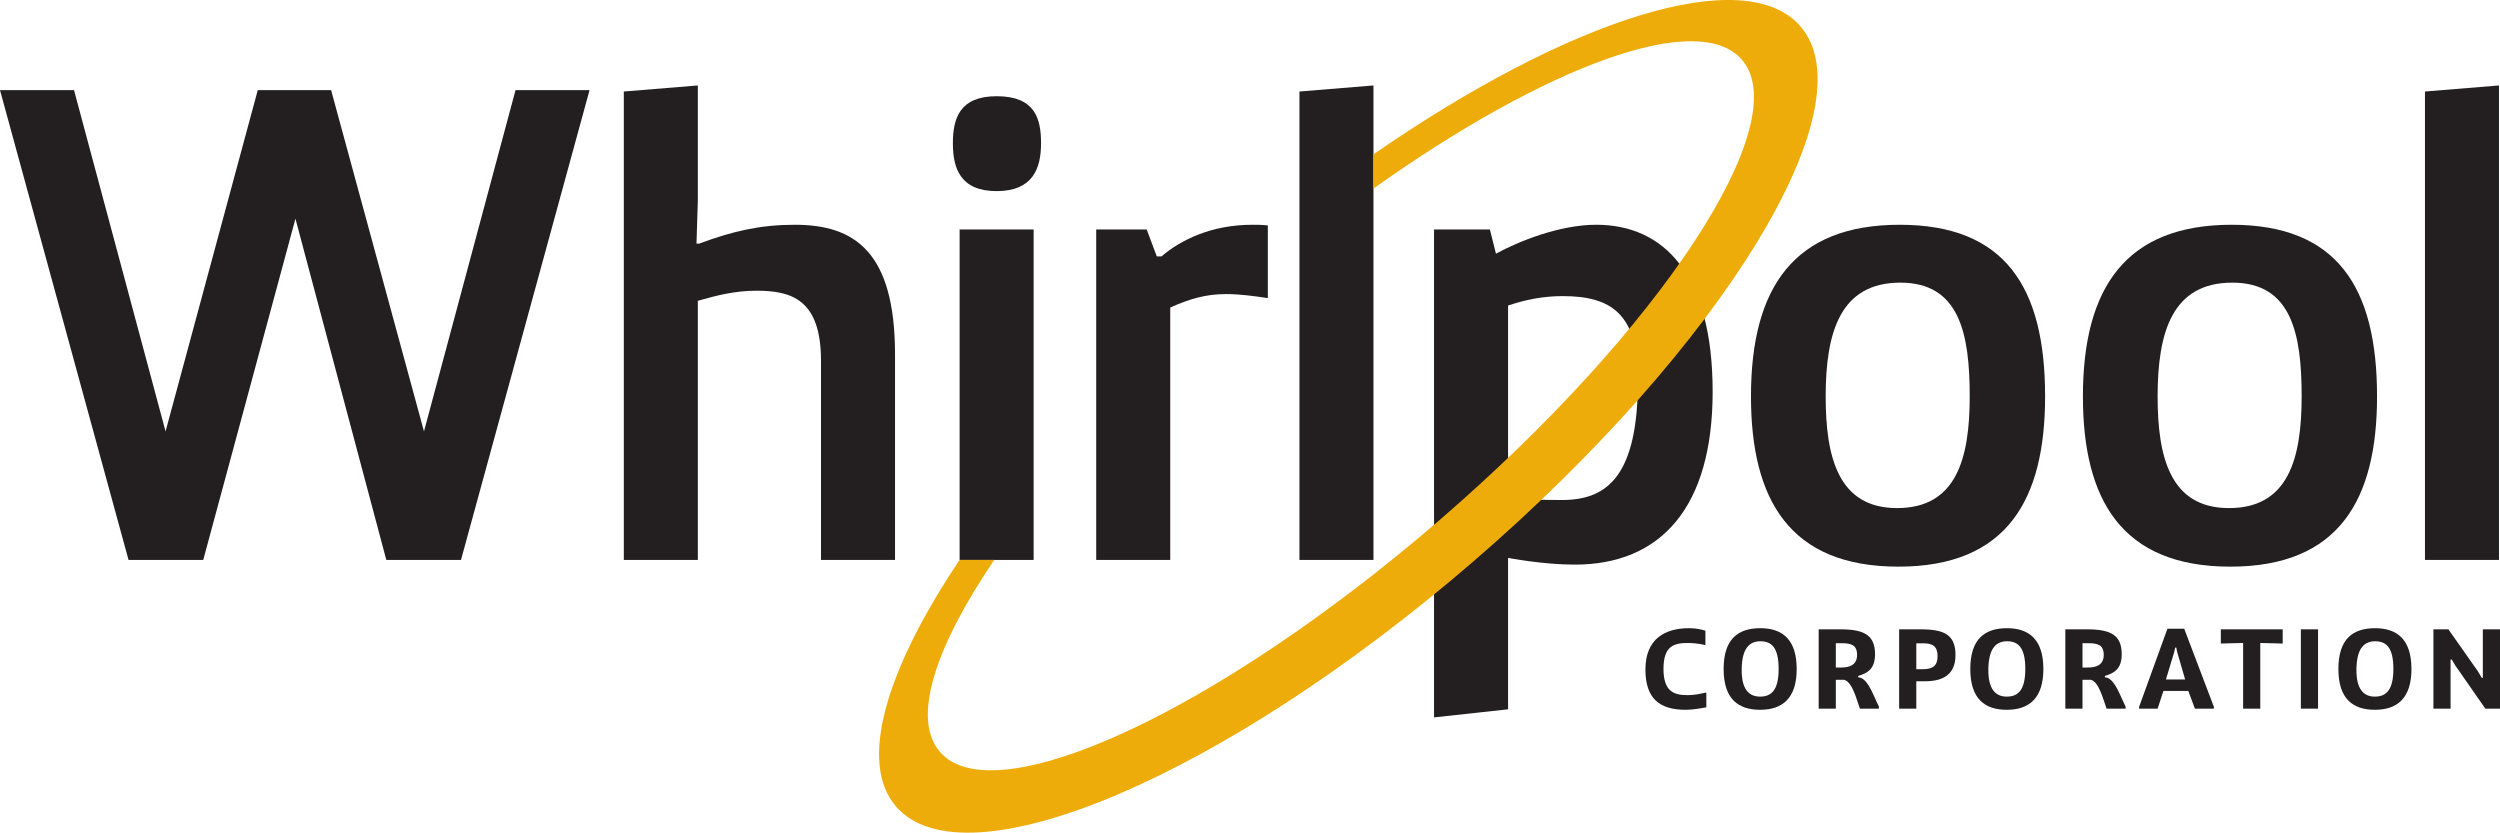
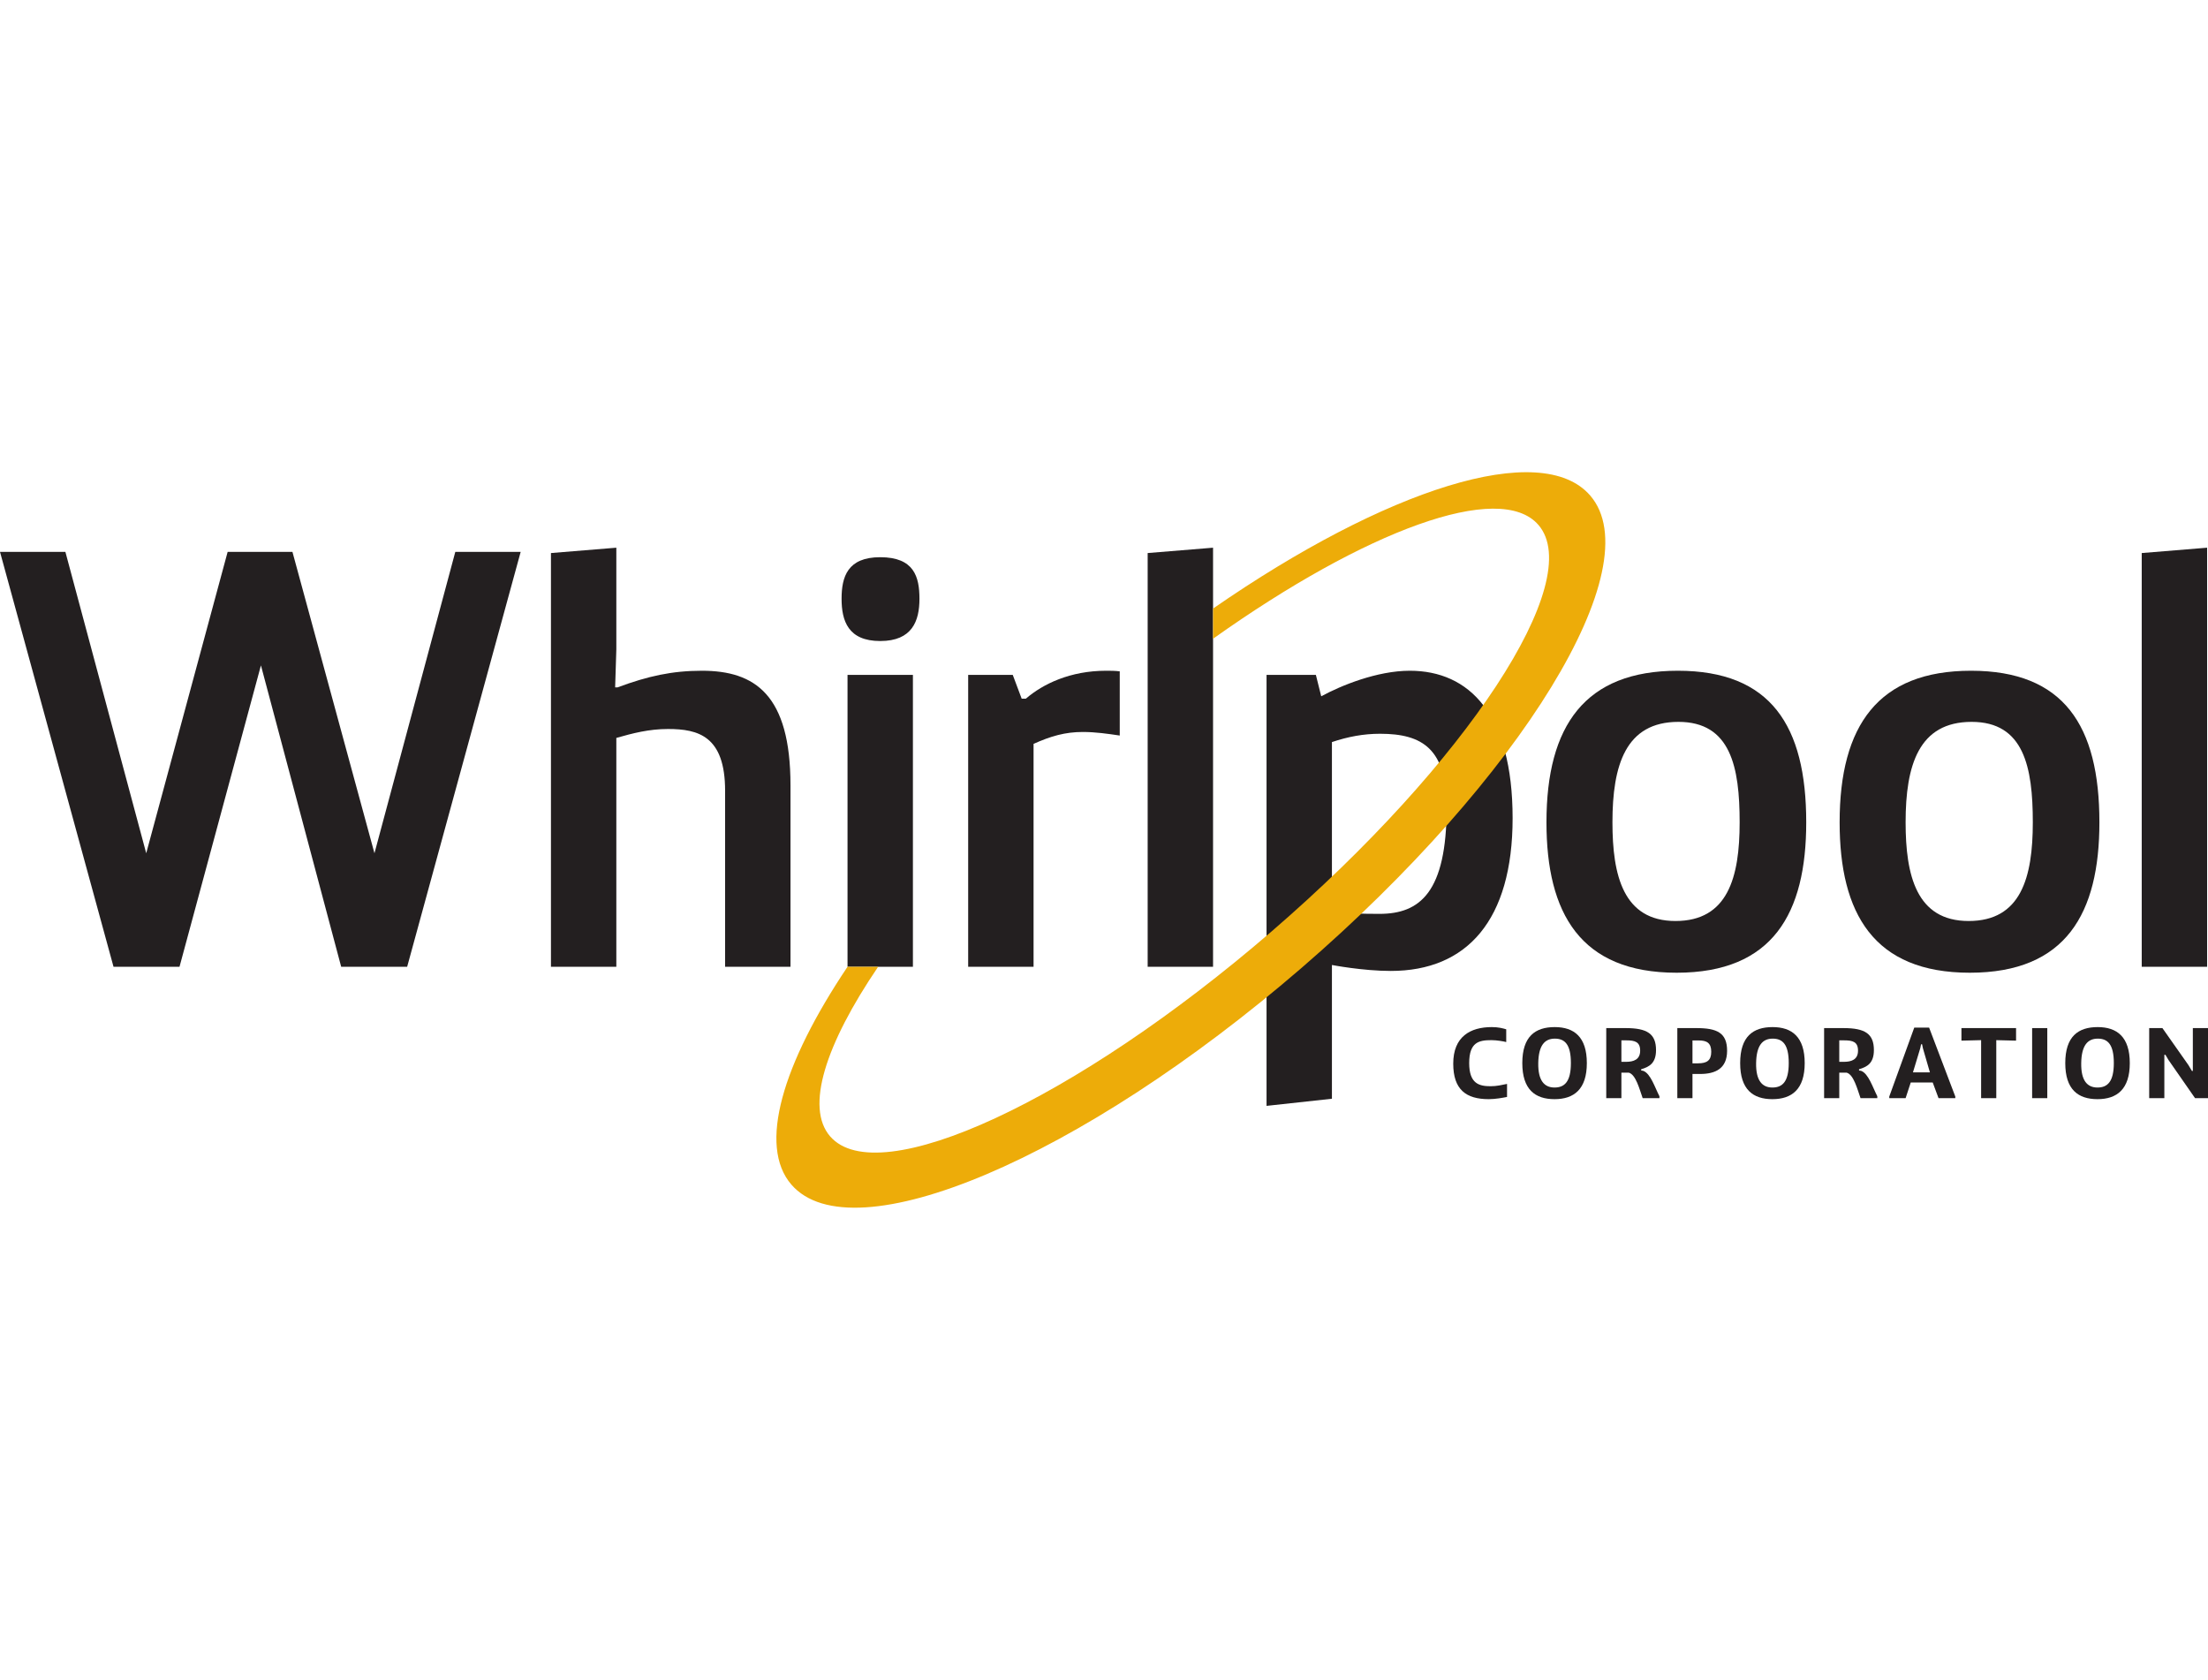
- <svg xmlns="http://www.w3.org/2000/svg" viewBox="0 0 1680 559.56" height="559.56" width="1680" xml:space="preserve" id="svg2" version="1.1">
+ <svg xmlns="http://www.w3.org/2000/svg" viewBox="0 0 1680 559.56" height="159" width="209" xml:space="preserve" id="svg2" version="1.1">
  <defs id="defs6" />
  <g transform="matrix(1.333333,0,0,-1.333333,0,559.56)" id="g10">
    <g transform="scale(0.1)" id="g12">
      <path id="path14" style="fill:#231f20;fill-opacity:1;fill-rule:nonzero;stroke:none" d="m 8599.97,631.961 c -24.08,-4.652 -66.52,-12.621 -104.29,-12.621 -129.44,0 -202.76,54.43 -202.76,202.762 0,154.058 97.4,208.488 219.95,208.488 37.77,0 63.02,-6.9 82.44,-12.62 v -72.779 c -14.32,4.028 -54.34,10.918 -84.14,10.918 -71.08,0 -127.21,-10.918 -127.21,-131.148 0,-118.609 58.46,-131.762 122.64,-131.762 34.37,0 62.4,6.891 93.37,13.153 v -74.391" />
      <path id="path16" style="fill:#231f20;fill-opacity:1;fill-rule:nonzero;stroke:none" d="m 8964.31,825.5 c 0,106.531 -34.92,139.199 -91.67,139.199 -57.83,0 -92.74,-38.398 -94.53,-139.199 -1.7,-100.801 35,-139.738 92.83,-139.738 57.3,0 93.37,33.218 93.37,139.738 z m -277.24,-0.539 c 0,152.371 73.85,205.629 185.03,205.629 111.1,0 183.25,-56.758 183.25,-205.629 0,-148.332 -72.69,-205.621 -184.41,-205.621 -111.09,0 -183.87,55.512 -183.87,205.621" />
      <path id="path18" style="fill:#231f20;fill-opacity:1;fill-rule:nonzero;stroke:none" d="m 9279.41,832.391 c 42.43,0 80.21,12.629 80.21,63.558 0,50.403 -29.72,58.992 -79.04,58.992 h -28.03 v -122.55 z m -113.33,192.469 h 111.09 c 122.55,0 172.95,-32.68 172.95,-125.411 0,-75.648 -38.93,-95.699 -84.77,-109.488 v -6.801 l 12.09,-2.328 c 41.79,-15.492 66.42,-95.07 92.2,-144.934 V 625.07 h -95.7 c -18.89,53.262 -38.94,134.012 -79.04,145.469 h -42.35 V 625.07 h -86.47 v 399.79" />
      <path id="path20" style="fill:#231f20;fill-opacity:1;fill-rule:nonzero;stroke:none" d="m 9658.16,823.801 h 31.51 c 50.4,0 75.56,16.031 75.56,65.879 0,50.402 -25.16,64.73 -71.52,64.73 h -35.55 z m -86.47,201.059 h 108.85 c 117.99,0 175.19,-26.95 175.19,-129.45 0,-102.59 -68.12,-132.301 -154.06,-132.301 h -43.51 V 625.07 h -86.47 v 399.79" />
      <path id="path22" style="fill:#231f20;fill-opacity:1;fill-rule:nonzero;stroke:none" d="m 10207.5,825.5 c 0,106.531 -34.9,139.199 -91.6,139.199 -57.9,0 -92.8,-38.398 -94.6,-139.199 -1.7,-100.801 35,-139.738 92.9,-139.738 57.3,0 93.3,33.218 93.3,139.738 z m -277.2,-0.539 c 0,152.371 73.9,205.629 185,205.629 111.1,0 183.3,-56.758 183.3,-205.629 0,-148.332 -72.7,-205.621 -184.4,-205.621 -111.1,0 -183.9,55.512 -183.9,205.621" />
      <path id="path24" style="fill:#231f20;fill-opacity:1;fill-rule:nonzero;stroke:none" d="m 10522.6,832.391 c 42.5,0 80.2,12.629 80.2,63.558 0,50.403 -29.7,58.992 -79,58.992 h -28 v -122.55 z m -113.3,192.469 h 111.1 c 122.6,0 173,-32.68 173,-125.411 0,-75.648 -39,-95.699 -84.8,-109.488 v -6.801 l 12.1,-2.328 c 41.8,-15.492 66.4,-95.07 92.2,-144.934 V 625.07 h -95.7 c -18.9,53.262 -39,134.012 -79.1,145.469 h -42.3 V 625.07 h -86.5 v 399.79" />
      <path id="path26" style="fill:#231f20;fill-opacity:1;fill-rule:nonzero;stroke:none" d="m 11013.1,772.242 -40.1,138.039 -4.6,22.371 h -5.7 l -4.6,-22.371 -41.8,-138.039 z m -232,-138.043 142.7,393.521 h 84.7 L 11158,634.199 v -9.129 h -95.7 l -33.2,89.34 h -125.4 l -29.3,-89.34 h -93.3 v 9.129" />
      <path id="path28" style="fill:#231f20;fill-opacity:1;fill-rule:nonzero;stroke:none" d="m 11305.3,956.109 -112.3,-2.867 v 71.618 h 311.7 v -71.618 l -112.9,2.867 V 625.07 h -86.5 v 331.039" />
      <path id="path30" style="fill:#231f20;fill-opacity:1;fill-rule:nonzero;stroke:none" d="m 11596.4,625.07 v 399.79 h 86.5 V 625.07 h -86.5" />
      <path id="path32" style="fill:#231f20;fill-opacity:1;fill-rule:nonzero;stroke:none" d="m 12062.6,825.5 c 0,106.531 -34.9,139.199 -91.6,139.199 -57.8,0 -92.8,-38.398 -94.5,-139.199 -1.7,-100.801 34.9,-139.738 92.8,-139.738 57.2,0 93.3,33.218 93.3,139.738 z m -277.1,-0.539 c 0,152.371 73.8,205.629 184.9,205.629 111.1,0 183.3,-56.758 183.3,-205.629 0,-148.332 -72.7,-205.621 -184.4,-205.621 -111.1,0 -183.8,55.512 -183.8,205.621" />
      <path id="path34" style="fill:#231f20;fill-opacity:1;fill-rule:nonzero;stroke:none" d="m 12264.4,1024.86 h 75.5 l 147.8,-210.188 20.6,-34.383 h 5.2 v 244.571 h 86.5 V 625.07 h -73.9 l -151.8,218.239 -17.2,29.191 h -6.2 V 625.07 h -86.5 v 399.79" />
      <path id="path36" style="fill:#231f20;fill-opacity:1;fill-rule:nonzero;stroke:none" d="M 2971.28,3742.3 2323.44,1374.72 H 1946.98 L 1489.05,3094.45 1024.36,1374.72 H 647.844 L 0,3742.3 H 373.109 L 834.398,2022.56 1299.09,3742.3 h 369.7 l 468.1,-1719.74 461.33,1719.74 h 373.06" />
      <path id="path38" style="fill:#231f20;fill-opacity:1;fill-rule:nonzero;stroke:none" d="m 3144.01,3735.49 373.11,30.53 v -579.99 l -6.8,-217.08 h 13.61 c 172.95,64.45 312.06,94.98 481.65,94.98 301.9,0 505.38,-135.72 505.38,-654.63 V 1374.72 h -373.11 v 1004.06 c 0,312.03 -152.64,352.72 -325.58,352.72 -108.59,0 -200.17,-23.76 -295.15,-50.89 V 1374.72 h -373.11 v 2360.77" />
      <path id="path40" style="fill:#231f20;fill-opacity:1;fill-rule:nonzero;stroke:none" d="m 4836.44,3040.16 h 373.12 V 1374.72 H 4836.44 Z M 5023,3711.77 c 193.36,0 223.88,-111.94 223.88,-237.45 0,-125.5 -40.72,-240.85 -223.88,-240.85 -183.15,0 -220.49,115.35 -220.49,240.85 0,125.51 33.93,237.45 220.49,237.45" />
      <path id="path42" style="fill:#231f20;fill-opacity:1;fill-rule:nonzero;stroke:none" d="m 5524.93,3040.16 h 254.41 l 50.89,-135.67 H 5854 c 98.33,84.78 254.32,159.44 457.88,159.44 23.72,0 50.85,0 77.98,-3.41 v -366.3 c -67.78,10.11 -139.03,20.31 -210.28,20.31 -101.79,0 -183.16,-23.72 -281.54,-67.83 V 1374.72 h -373.11 v 1665.44" />
      <path id="path44" style="fill:#231f20;fill-opacity:1;fill-rule:nonzero;stroke:none" d="m 6549.19,1374.72 v 2360.77 l 373.12,30.53 v -2391.3 h -373.12" />
      <path id="path46" style="fill:#231f20;fill-opacity:1;fill-rule:nonzero;stroke:none" d="m 9927.34,2199.03 c 0,315.37 -50.93,573.16 -349.39,573.16 -301.85,0 -376.51,-247.59 -376.51,-573.16 0,-301.88 61.06,-563.1 359.59,-563.1 298.46,0 366.31,247.61 366.31,563.1 z m -352.78,864.9 c 529.14,0 732.74,-312.06 732.74,-864.9 0,-518.96 -190,-858.24 -739.55,-858.24 -549.46,0 -742.82,339.28 -742.82,858.24 0,552.84 220.48,864.9 749.63,864.9" />
      <path id="path48" style="fill:#231f20;fill-opacity:1;fill-rule:nonzero;stroke:none" d="m 11600.3,2199.03 c 0,315.37 -50.9,573.16 -349.3,573.16 -301.9,0 -376.6,-247.59 -376.6,-573.16 0,-301.88 61.1,-563.1 359.6,-563.1 298.5,0 366.3,247.61 366.3,563.1 z m -352.7,864.9 c 529.1,0 732.7,-312.06 732.7,-864.9 0,-518.96 -190,-858.24 -739.5,-858.24 -549.5,0 -742.9,339.28 -742.9,858.24 0,552.84 220.5,864.9 749.7,864.9" />
      <path id="path50" style="fill:#231f20;fill-opacity:1;fill-rule:nonzero;stroke:none" d="m 12221.8,1374.72 v 2360.77 l 373.1,30.53 v -2391.3 h -373.1" />
      <path id="path52" style="fill:#231f20;fill-opacity:1;fill-rule:nonzero;stroke:none" d="m 7600.68,1683.38 c 105.1,-3.31 162.83,-6.72 271.33,-6.72 230.59,0 383.32,122.11 383.32,607.2 0,332.38 -135.72,420.47 -379.92,420.47 -94.99,0 -183.16,-16.83 -274.73,-47.44 z m -373.12,1356.83 h 281.54 l 30.52,-122.11 c 112,61.05 318.77,145.83 505.42,145.83 339.1,0 586.71,-247.61 586.71,-841.12 0,-583.48 -261.22,-871.81 -695.29,-871.81 -159.79,0 -335.78,33.92 -335.78,33.92 V 621.781 l -373.12,-40.73 V 3040.21" />
      <path id="path54" style="fill:#edac09;fill-opacity:1;fill-rule:nonzero;stroke:none" d="m 9074.68,4063.49 c -279.02,323.29 -1164.36,39.12 -2152.37,-644.69 v -172.32 c 870.12,618.5 1637.15,903.88 1856.83,649.34 C 9053.42,3578.01 8371.12,2538.48 7254.96,1575.24 6138.71,611.941 5011.07,89.641 4736.83,407.469 4594.39,572.551 4710.54,932.281 5011.07,1374.72 H 4836.38 C 4464.25,819.77 4324.76,353.52 4515.82,132.121 4864.13,-271.52 6167,280.699 7425.58,1366.75 8684.03,2452.8 9422.95,3659.88 9074.68,4063.49" />
    </g>
  </g>
</svg>
